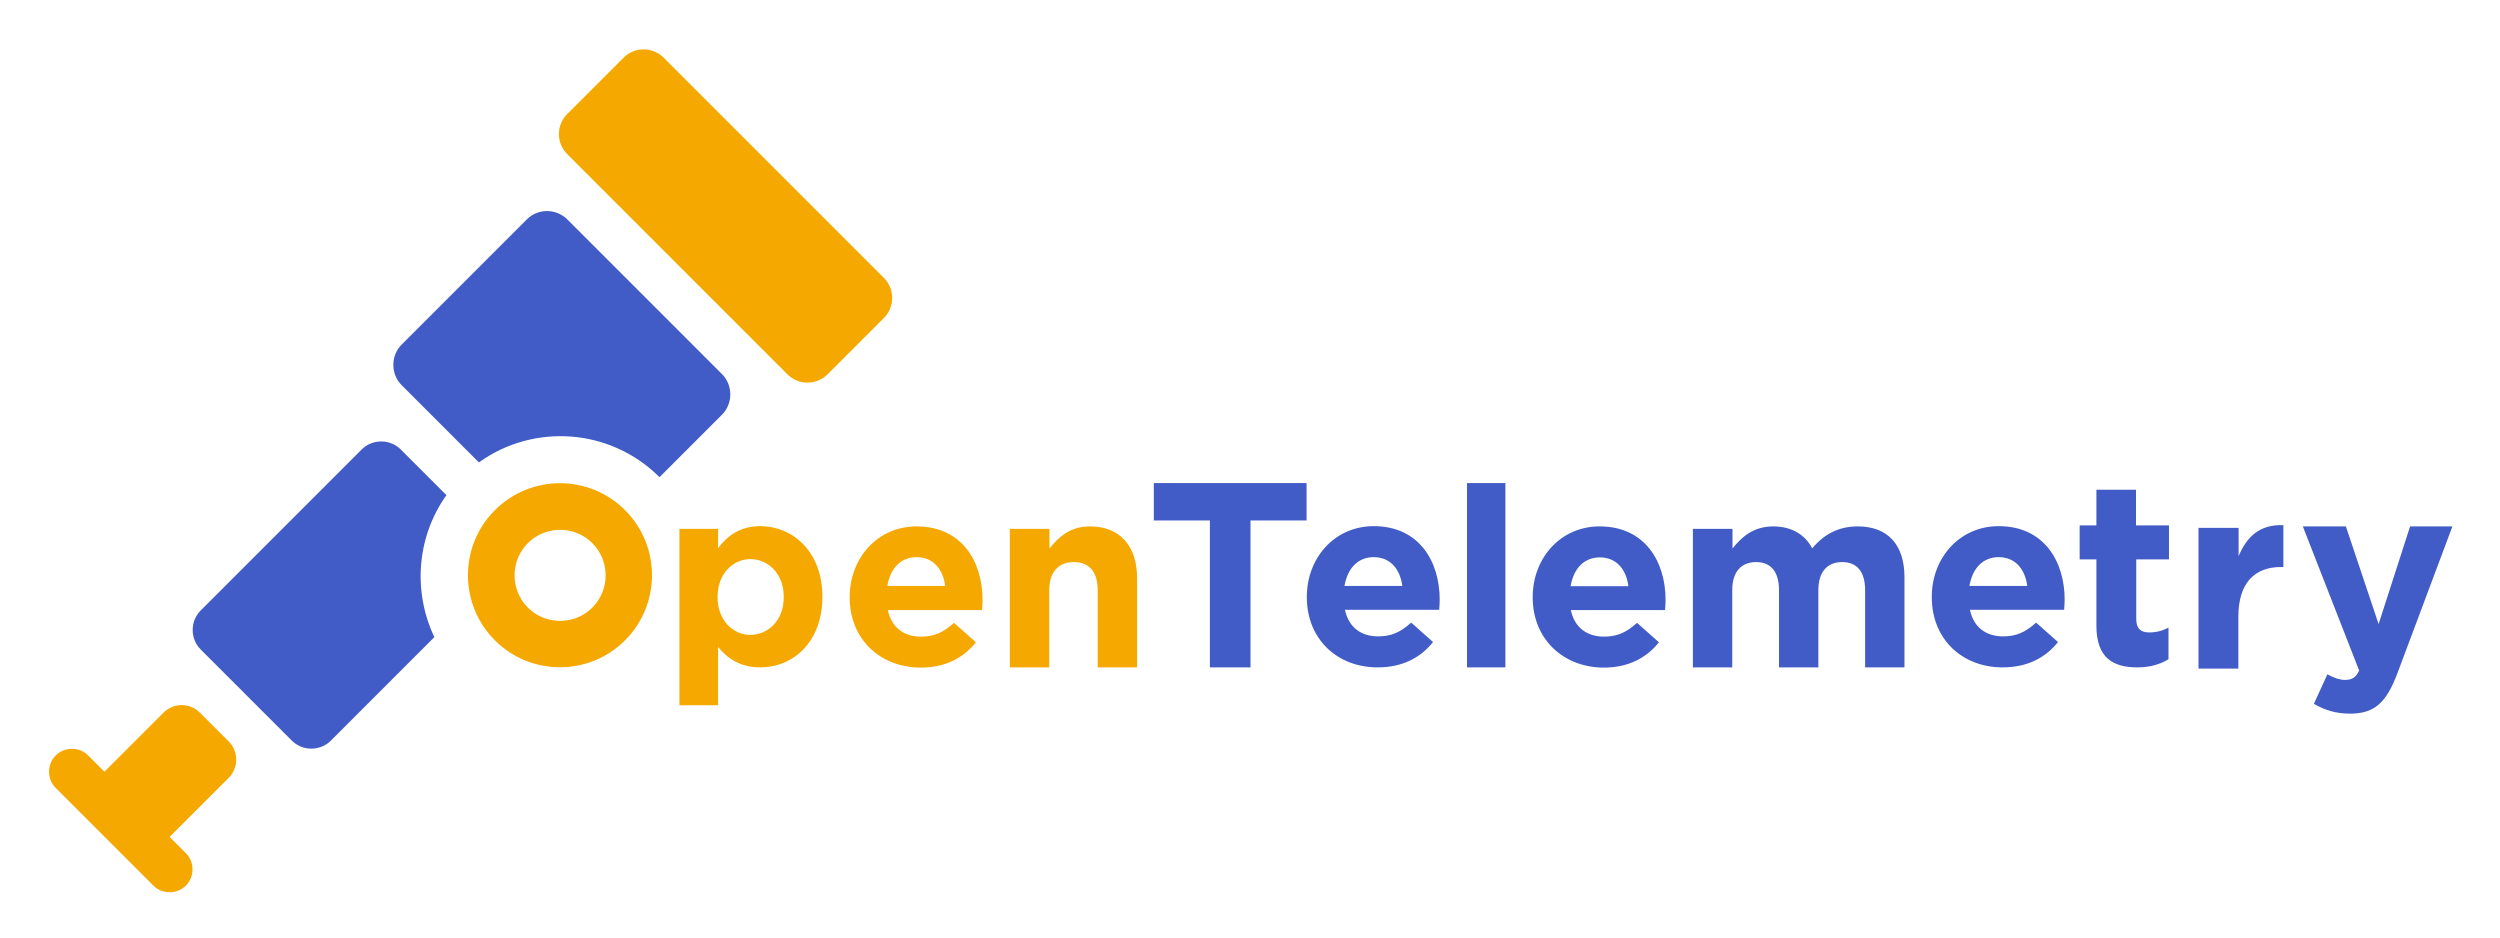
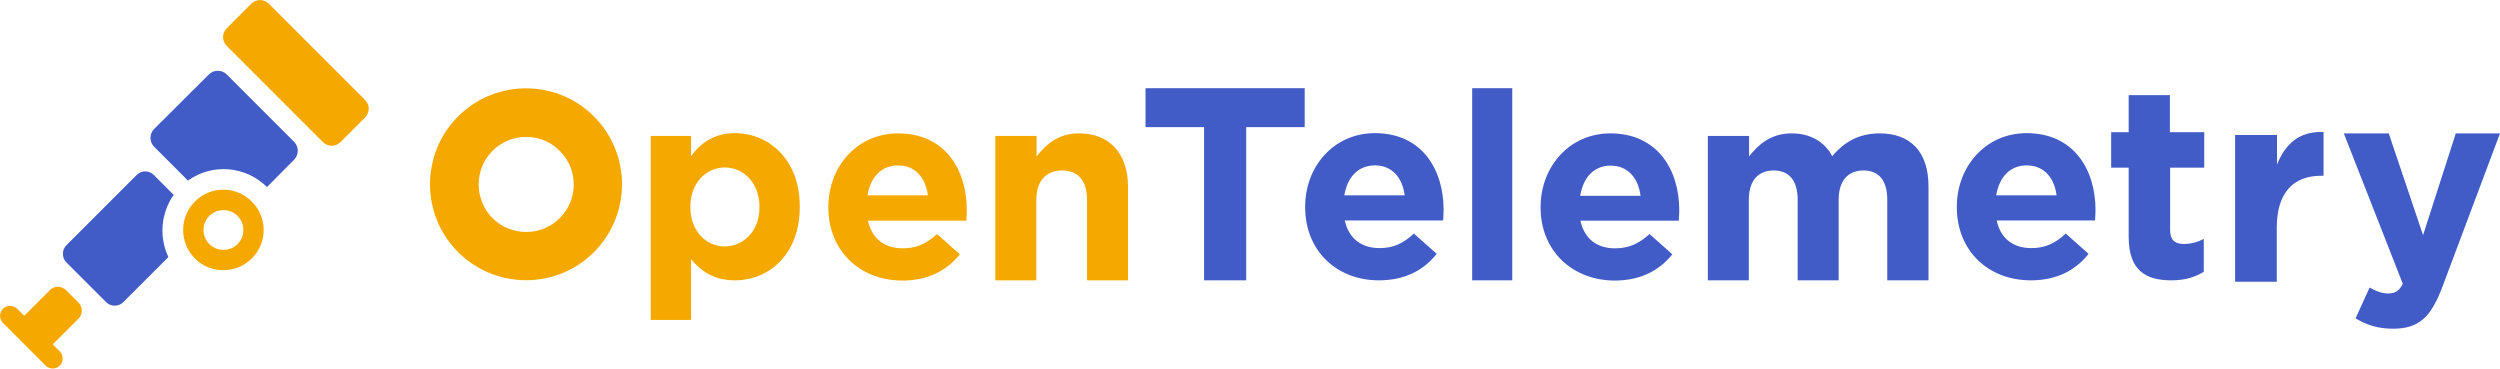
- <svg xmlns="http://www.w3.org/2000/svg" id="Layer_2" data-name="Layer 2" role="img" viewBox="-15.54 -18.54 1016.08 381.08" width="42.66" height="16">
-   <path fill="#f5a800" d="M185.6 188.8c-14.6 14.6-14.6 38.3 0 52.9 14.6 14.6 38.3 14.6 52.9 0 14.6-14.6 14.6-38.3 0-52.9-14.6-14.6-38.3-14.6-52.9 0zm39.6 39.6c-7.2 7.2-19 7.2-26.2 0-7.2-7.2-7.2-19 0-26.2 7.2-7.2 19-7.2 26.2 0 7.2 7.2 7.2 19 0 26.2zm35.4-32h15.7v7.9c3.8-5.2 9.1-9 17.2-9 12.9 0 25.2 10.1 25.2 28.6v.2c0 18.5-12.1 28.6-25.2 28.6-8.4 0-13.5-3.8-17.2-8.3v23.7h-15.7v-71.7zm42.4 27.8v-.2c0-9.2-6.2-15.3-13.5-15.3s-13.4 6.1-13.4 15.3v.2c0 9.2 6.1 15.3 13.4 15.3 7.3-.1 13.5-6 13.5-15.3zm26.8.1v-.2c0-15.7 11.2-28.7 27.2-28.7 18.4 0 26.8 14.3 26.8 29.9 0 1.2-.1 2.7-.2 4.1h-38.3c1.5 7.1 6.5 10.8 13.5 10.8 5.2 0 9-1.6 13.4-5.6l8.9 7.9c-5.1 6.4-12.5 10.3-22.5 10.3-16.6-.1-28.8-11.7-28.8-28.5zm38.8-4.7c-.9-7-5-11.7-11.6-11.7-6.5 0-10.7 4.6-11.9 11.7h23.5zm26.4-23.2h16v8c3.7-4.7 8.4-9 16.5-9 12.1 0 19.1 8 19.1 20.9v36.4h-16v-31.4c0-7.6-3.6-11.4-9.7-11.4s-10 3.9-10 11.4v31.4h-16v-56.3zM237.9 4.9L215 27.8c-4.5 4.5-4.5 11.8 0 16.3l89.5 89.5c4.5 4.5 11.8 4.5 16.3 0l22.9-22.9c4.5-4.5 4.5-11.8 0-16.3L254.2 4.9c-4.5-4.5-11.8-4.5-16.3 0zM77.4 297.6c4.1-4.1 4.1-10.7 0-14.8l-11.7-11.7c-4.1-4.1-10.7-4.1-14.8 0l-24 24-6.6-6.6c-3.6-3.6-9.6-3.6-13.2 0s-3.6 9.6 0 13.2l39.7 39.7c3.6 3.6 9.6 3.6 13.2 0s3.6-9.6 0-13.2l-6.6-6.6 24-24z" />
-   <path fill="#425cc7" d="M198.6 70.6l-50.9 50.9c-4.5 4.5-4.5 12 0 16.5l31.4 31.4c22.2-16 53.4-14 73.4 6l25.4-25.4c4.5-4.5 4.5-12 0-16.5l-62.8-62.8c-4.6-4.6-12-4.6-16.5-.1zm-32.7 112.1l-18.6-18.6c-4.3-4.3-11.5-4.3-15.8 0L66 229.6c-4.3 4.3-4.3 11.5 0 15.8l37.1 37.1c4.3 4.3 11.5 4.3 15.8 0l42.1-42.1c-8.8-18.5-7.2-40.7 4.9-57.7zM476.2 193h-22.8v-15.2h62.1V193h-22.8v59.7h-16.5V193zm39.4 31.2v-.2c0-15.7 11.2-28.7 27.2-28.7 18.4 0 26.8 14.3 26.8 29.9 0 1.2-.1 2.7-.2 4.1h-38.3c1.5 7.1 6.5 10.8 13.5 10.8 5.2 0 9-1.6 13.4-5.6l8.9 7.9c-5.1 6.4-12.5 10.3-22.5 10.3-16.6 0-28.8-11.6-28.8-28.5zm38.8-4.6c-.9-7-5-11.7-11.6-11.7-6.5 0-10.7 4.6-11.9 11.7h23.5zm26.3-41.8h15.6v74.9h-15.6v-74.9zm26.7 46.5v-.2c0-15.7 11.2-28.7 27.2-28.7 18.4 0 26.8 14.3 26.8 29.9 0 1.2-.1 2.7-.2 4.1h-38.3c1.5 7.1 6.5 10.8 13.5 10.8 5.2 0 9-1.6 13.4-5.6l8.9 7.9c-5.1 6.4-12.5 10.3-22.5 10.3-16.5-.1-28.8-11.7-28.8-28.5zm38.9-4.6c-.9-7-5-11.7-11.6-11.7-6.5 0-10.7 4.6-11.9 11.7h23.5zm26.3-23.3h16v8c3.7-4.7 8.5-9 16.6-9 7.3 0 12.9 3.3 15.8 8.9 4.9-5.8 10.8-8.9 18.5-8.9 11.9 0 19 7.1 19 20.7v36.6h-16v-31.4c0-7.6-3.4-11.4-9.3-11.4-6 0-9.7 3.9-9.7 11.4v31.4h-16v-31.4c0-7.6-3.4-11.4-9.3-11.4-6 0-9.7 3.9-9.7 11.4v31.4h-16v-56.3zm97 27.8v-.2c0-15.7 11.2-28.7 27.2-28.7 18.4 0 26.8 14.3 26.8 29.9 0 1.2-.1 2.7-.2 4.1h-38.3c1.5 7.1 6.5 10.8 13.5 10.8 5.2 0 9-1.6 13.4-5.6l8.9 7.9c-5.1 6.4-12.5 10.3-22.5 10.3-16.6 0-28.8-11.6-28.8-28.5zm38.8-4.6c-.9-7-5-11.7-11.6-11.7-6.5 0-10.7 4.6-11.9 11.7h23.5zm28.1 16.1v-26.9h-6.8V195h6.8v-14.5h16.1V195H866v13.8h-13.3V233c0 3.7 1.6 5.5 5.2 5.5 3 0 5.6-.7 7.9-2v12.9c-3.4 2-7.3 3.3-12.7 3.3-9.9 0-16.6-3.9-16.6-17zm41.6-39.7h16.2v11.5c3.3-7.9 8.6-13 18.2-12.6v17h-.9c-10.8 0-17.4 6.5-17.4 20.2v21.1H878V196zm85.9-.6h17.2l-22.4 59.8c-4.5 11.9-9.3 16.3-19.2 16.3-6 0-10.4-1.5-14.7-4l5.5-12c2.2 1.3 4.9 2.3 7.1 2.3 2.8 0 4.4-.9 5.8-3.8l-22.9-58.6h17.5l13.3 39.7 12.8-39.7z" />
+ <svg xmlns="http://www.w3.org/2000/svg" role="img" viewBox="0 0 108.53 16" width="108.53" height="16">
+   <path fill="#425cc7" d="M9.07 3.23L6.69 5.6C6.48 5.81 6.48 6.16 6.69 6.37L8.16 7.84C9.2 7.09 10.65 7.19 11.59 8.12L12.77 6.93C12.98 6.72 12.98 6.37 12.77 6.16L9.84 3.23C9.63 3.02 9.28 3.02 9.07 3.23ZM7.54 8.46L6.67 7.59C6.47 7.39 6.14 7.39 5.94 7.59L2.88 10.65C2.68 10.85 2.68 11.19 2.88 11.39L4.61 13.12C4.81 13.32 5.15 13.32 5.35 13.12L7.31 11.16C6.9 10.29 6.98 9.26 7.54 8.46Z" />
+   <path fill="#f5a800" d="M10.91 0.16L9.84 1.23C9.63 1.44 9.63 1.78 9.84 1.99L14.02 6.17C14.23 6.38 14.57 6.38 14.78 6.17L15.85 5.1C16.06 4.89 16.06 4.55 15.85 4.34L11.67 0.16C11.46 -0.05 11.12 -0.05 10.91 0.16ZM3.41 13.83C3.6 13.64 3.6 13.33 3.41 13.14L2.86 12.59C2.67 12.4 2.36 12.4 2.17 12.59L1.05 13.71L0.74 13.4C0.57 13.24 0.29 13.24 0.13 13.4C-0.04 13.57 -0.04 13.85 0.13 14.02L1.98 15.87C2.15 16.04 2.43 16.04 2.6 15.87C2.76 15.71 2.76 15.43 2.6 15.26L2.29 14.95L3.41 13.83ZM8.46 8.75C7.78 9.43 7.78 10.54 8.46 11.22C9.14 11.9 10.25 11.9 10.93 11.22C11.62 10.54 11.62 9.43 10.93 8.75C10.25 8.06 9.14 8.06 8.46 8.75ZM10.31 10.6C9.98 10.93 9.43 10.93 9.09 10.6C8.75 10.26 8.75 9.71 9.09 9.37C9.43 9.04 9.98 9.04 10.31 9.37C10.65 9.71 10.65 10.26 10.31 10.6Z" />
+   <path fill="#f5a800" d="M19.89 5.05C18.26 6.68 18.26 9.32 19.89 10.95C21.52 12.57 24.16 12.57 25.78 10.95C27.41 9.32 27.41 6.68 25.78 5.05C24.16 3.43 21.52 3.43 19.89 5.05ZM24.3 9.47C23.5 10.27 22.19 10.27 21.38 9.47C20.58 8.66 20.58 7.35 21.38 6.55C22.19 5.74 23.5 5.74 24.3 6.55C25.11 7.35 25.11 8.66 24.3 9.47ZM28.25 5.9L30 5.9L30 6.78C30.42 6.2 31.01 5.78 31.91 5.78C33.35 5.78 34.72 6.9 34.72 8.96L34.72 8.99C34.72 11.05 33.37 12.17 31.91 12.17C30.98 12.17 30.41 11.75 30 11.25L30 13.89L28.25 13.89L28.25 5.9ZM32.97 9L32.97 8.97C32.97 7.95 32.28 7.27 31.47 7.27C30.65 7.27 29.97 7.95 29.97 8.97L29.97 9C29.97 10.02 30.65 10.7 31.47 10.7C32.28 10.69 32.97 10.03 32.97 9ZM35.96 9.01L35.96 8.99C35.96 7.24 37.2 5.79 38.99 5.79C41.04 5.79 41.97 7.38 41.97 9.12C41.97 9.25 41.96 9.42 41.95 9.58L37.68 9.58C37.85 10.37 38.41 10.78 39.19 10.78C39.77 10.78 40.19 10.6 40.68 10.16L41.67 11.04C41.1 11.75 40.28 12.18 39.16 12.18C37.32 12.17 35.96 10.88 35.96 9.01ZM40.28 8.48C40.18 7.7 39.72 7.18 38.99 7.18C38.26 7.18 37.79 7.69 37.66 8.48L40.28 8.48ZM43.22 5.9L45 5.9L45 6.79C45.41 6.27 45.94 5.79 46.84 5.79C48.19 5.79 48.97 6.68 48.97 8.12L48.97 12.17L47.19 12.17L47.19 8.67C47.19 7.83 46.79 7.4 46.11 7.4C45.43 7.4 44.99 7.84 44.99 8.67L44.99 12.17L43.21 12.17L43.21 5.9Z" />
+   <path fill="#425cc7" d="M52.27 5.52L49.73 5.52L49.73 3.83L56.64 3.83L56.64 5.52L54.1 5.52L54.1 12.17L52.27 12.17L52.27 5.52ZM56.66 9L56.66 8.97C56.66 7.23 57.9 5.78 59.69 5.78C61.74 5.78 62.67 7.37 62.67 9.11C62.67 9.24 62.66 9.41 62.65 9.57L58.38 9.57C58.55 10.36 59.11 10.77 59.89 10.77C60.47 10.77 60.89 10.59 61.38 10.14L62.37 11.02C61.8 11.74 60.98 12.17 59.86 12.17C58.02 12.17 56.66 10.88 56.66 9ZM60.98 8.48C60.88 7.7 60.42 7.18 59.69 7.18C58.96 7.18 58.49 7.69 58.36 8.48L60.98 8.48ZM63.91 3.83L65.65 3.83L65.65 12.17L63.91 12.17L63.91 3.83ZM66.88 9.01L66.88 8.99C66.88 7.24 68.13 5.79 69.91 5.79C71.96 5.79 72.9 7.38 72.9 9.12C72.9 9.25 72.89 9.42 72.88 9.58L68.61 9.58C68.78 10.37 69.33 10.78 70.11 10.78C70.69 10.78 71.12 10.6 71.61 10.16L72.6 11.04C72.03 11.75 71.21 12.18 70.09 12.18C68.25 12.17 66.88 10.88 66.88 9.01ZM71.22 8.5C71.12 7.72 70.66 7.19 69.92 7.19C69.2 7.19 68.73 7.7 68.6 8.5L71.22 8.5ZM74.15 5.9L75.93 5.9L75.93 6.79C76.34 6.27 76.88 5.79 77.78 5.79C78.59 5.79 79.22 6.16 79.54 6.78C80.09 6.13 80.74 5.79 81.6 5.79C82.93 5.79 83.72 6.58 83.72 8.09L83.72 12.17L81.93 12.17L81.93 8.67C81.93 7.83 81.56 7.4 80.9 7.4C80.23 7.4 79.82 7.84 79.82 8.67L79.82 12.17L78.04 12.17L78.04 8.67C78.04 7.83 77.66 7.4 77 7.4C76.33 7.4 75.92 7.84 75.92 8.67L75.92 12.17L74.14 12.17L74.14 5.9ZM84.95 9L84.95 8.97C84.95 7.23 86.2 5.78 87.98 5.78C90.03 5.78 90.97 7.37 90.97 9.11C90.97 9.24 90.96 9.41 90.95 9.57L86.68 9.57C86.85 10.36 87.4 10.77 88.18 10.77C88.76 10.77 89.19 10.59 89.68 10.14L90.67 11.02C90.1 11.74 89.28 12.17 88.16 12.17C86.31 12.17 84.95 10.88 84.95 9ZM89.28 8.48C89.18 7.7 88.72 7.18 87.98 7.18C87.26 7.18 86.79 7.69 86.66 8.48L89.28 8.48ZM92.41 10.28L92.41 7.28L91.65 7.28L91.65 5.74L92.41 5.74L92.41 4.13L94.2 4.13L94.2 5.74L95.69 5.74L95.69 7.28L94.21 7.28L94.21 9.98C94.21 10.39 94.39 10.59 94.79 10.59C95.13 10.59 95.41 10.51 95.67 10.37L95.67 11.8C95.29 12.03 94.86 12.17 94.26 12.17C93.15 12.17 92.41 11.74 92.41 10.28ZM97.04 5.86L98.85 5.86L98.85 7.14C99.21 6.26 99.8 5.69 100.87 5.73L100.87 7.63L100.77 7.63C99.57 7.63 98.84 8.35 98.84 9.88L98.84 12.23L97.03 12.23L97.03 5.86ZM106.61 5.79L108.53 5.79L106.03 12.45C105.53 13.78 105 14.27 103.89 14.27C103.22 14.27 102.73 14.1 102.26 13.82L102.87 12.48C103.11 12.63 103.41 12.74 103.66 12.74C103.97 12.74 104.15 12.64 104.31 12.32L101.75 5.79L103.7 5.79L105.19 10.21L106.61 5.79Z" />
</svg>
